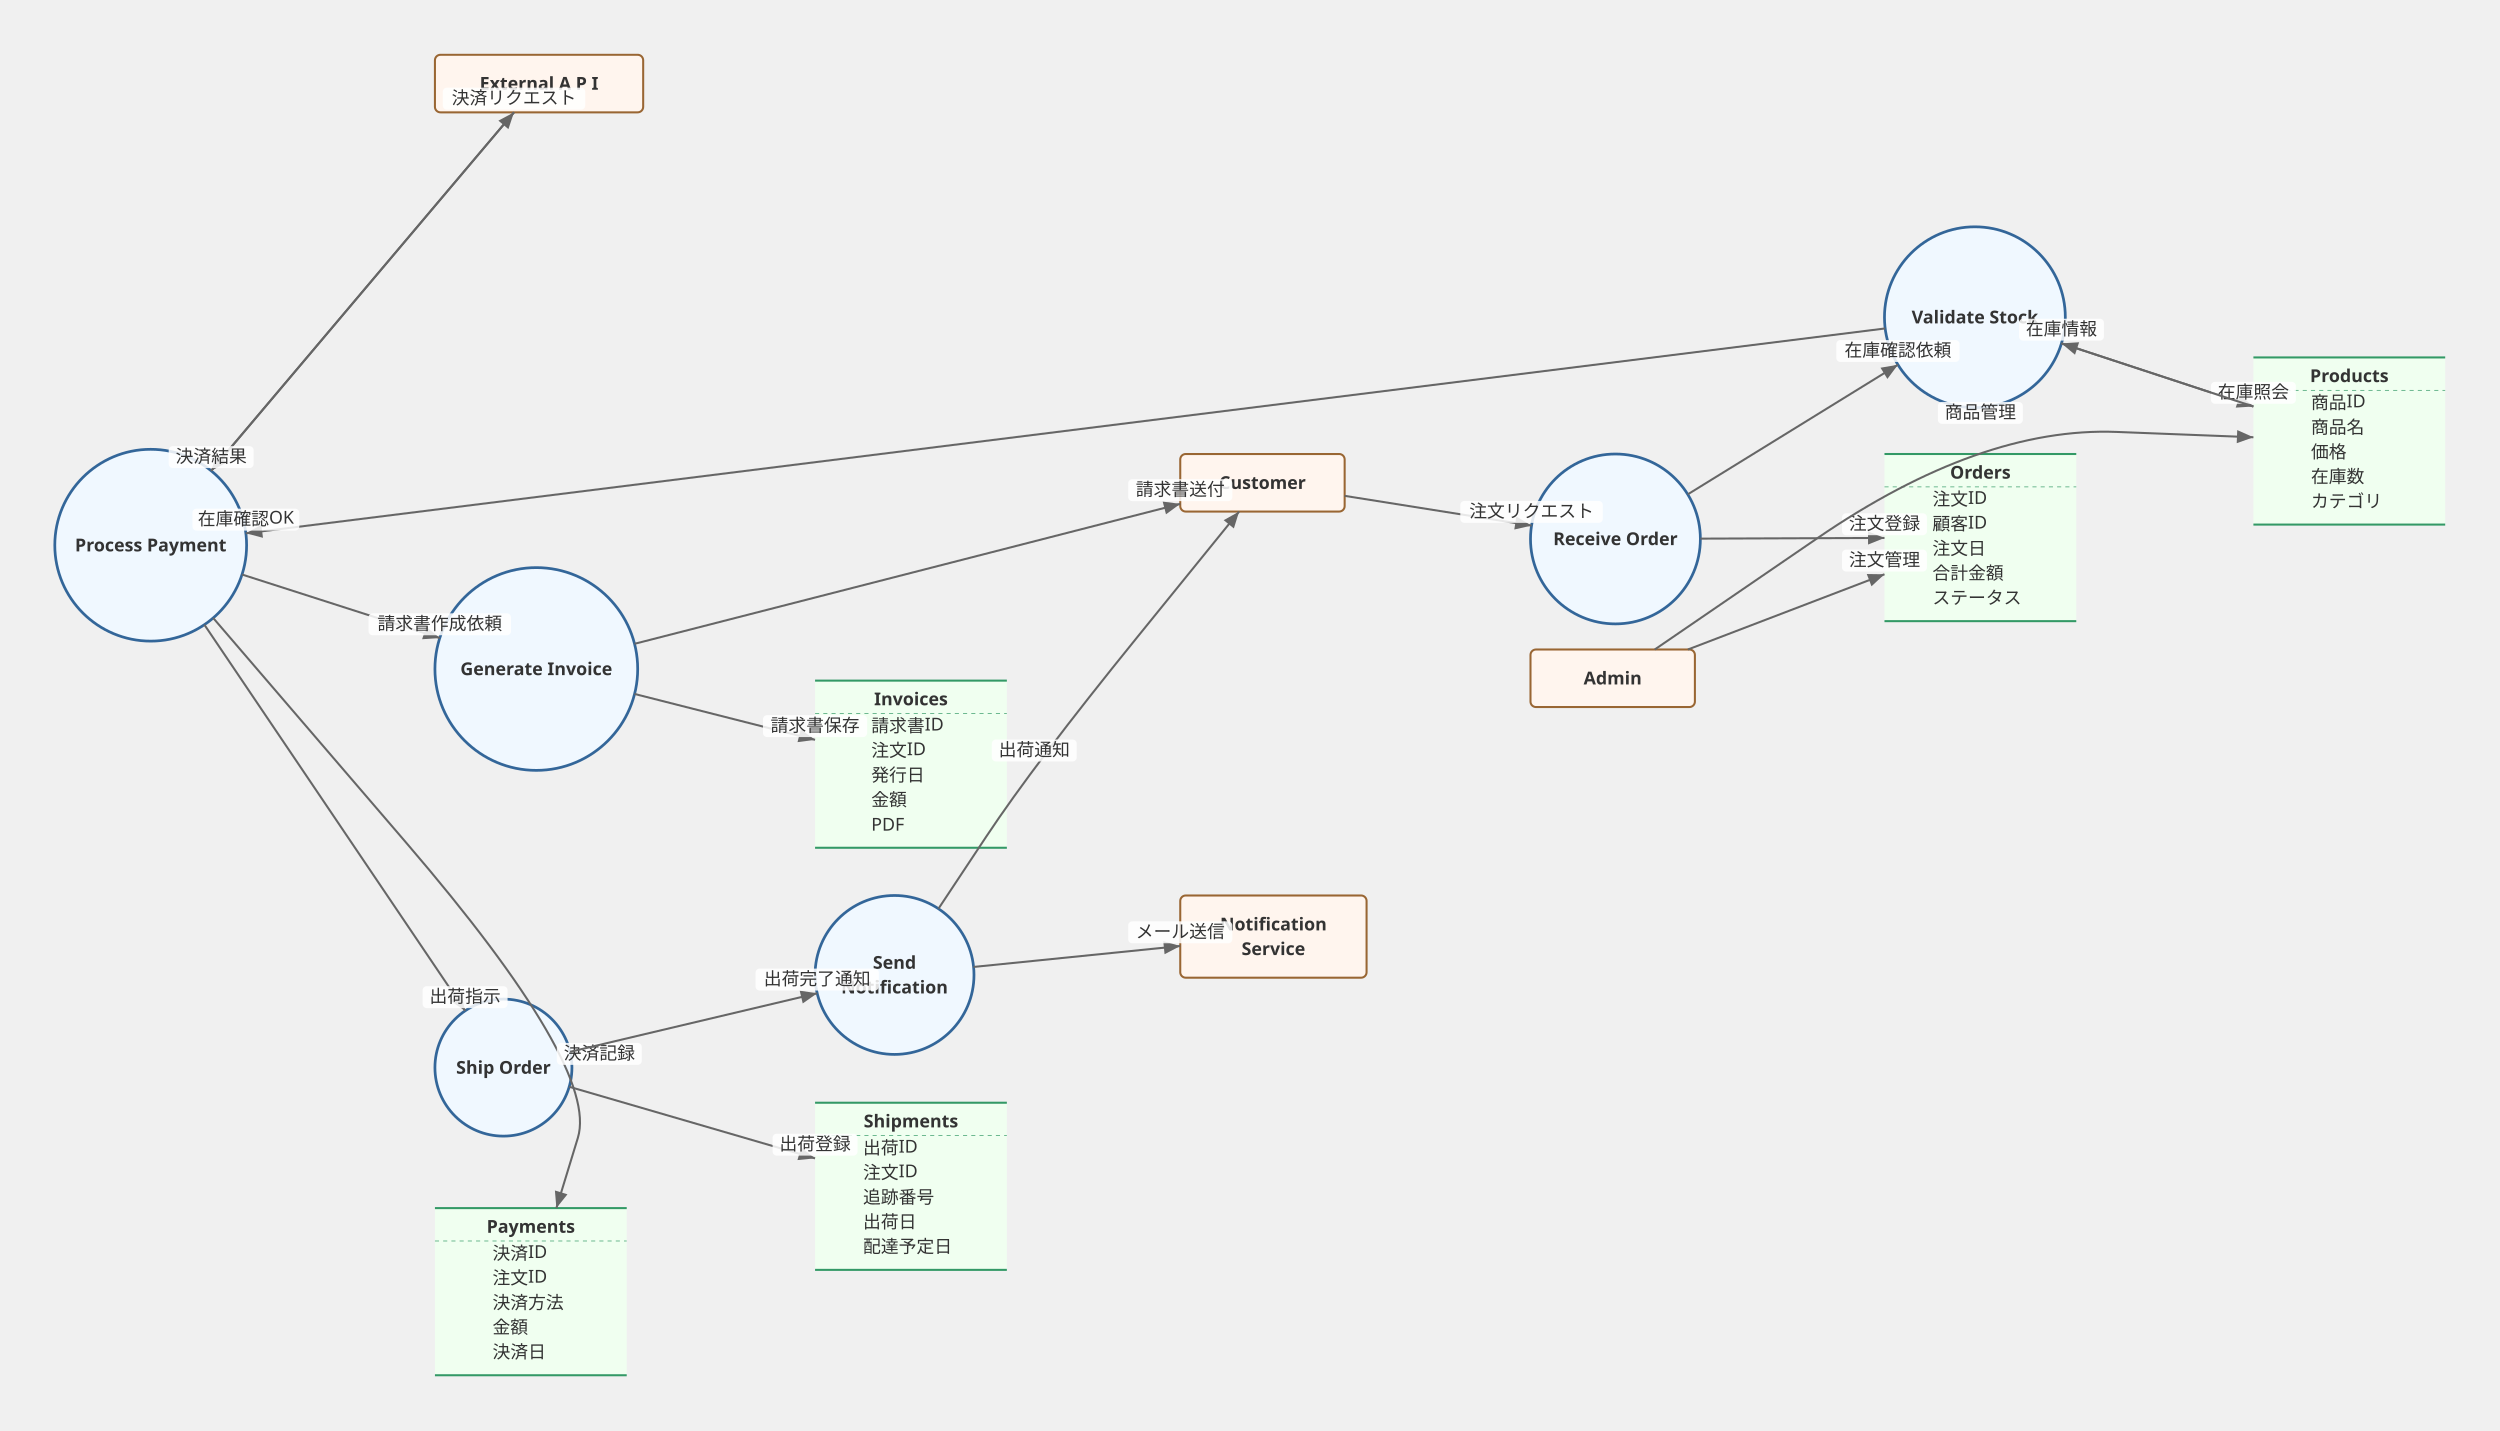
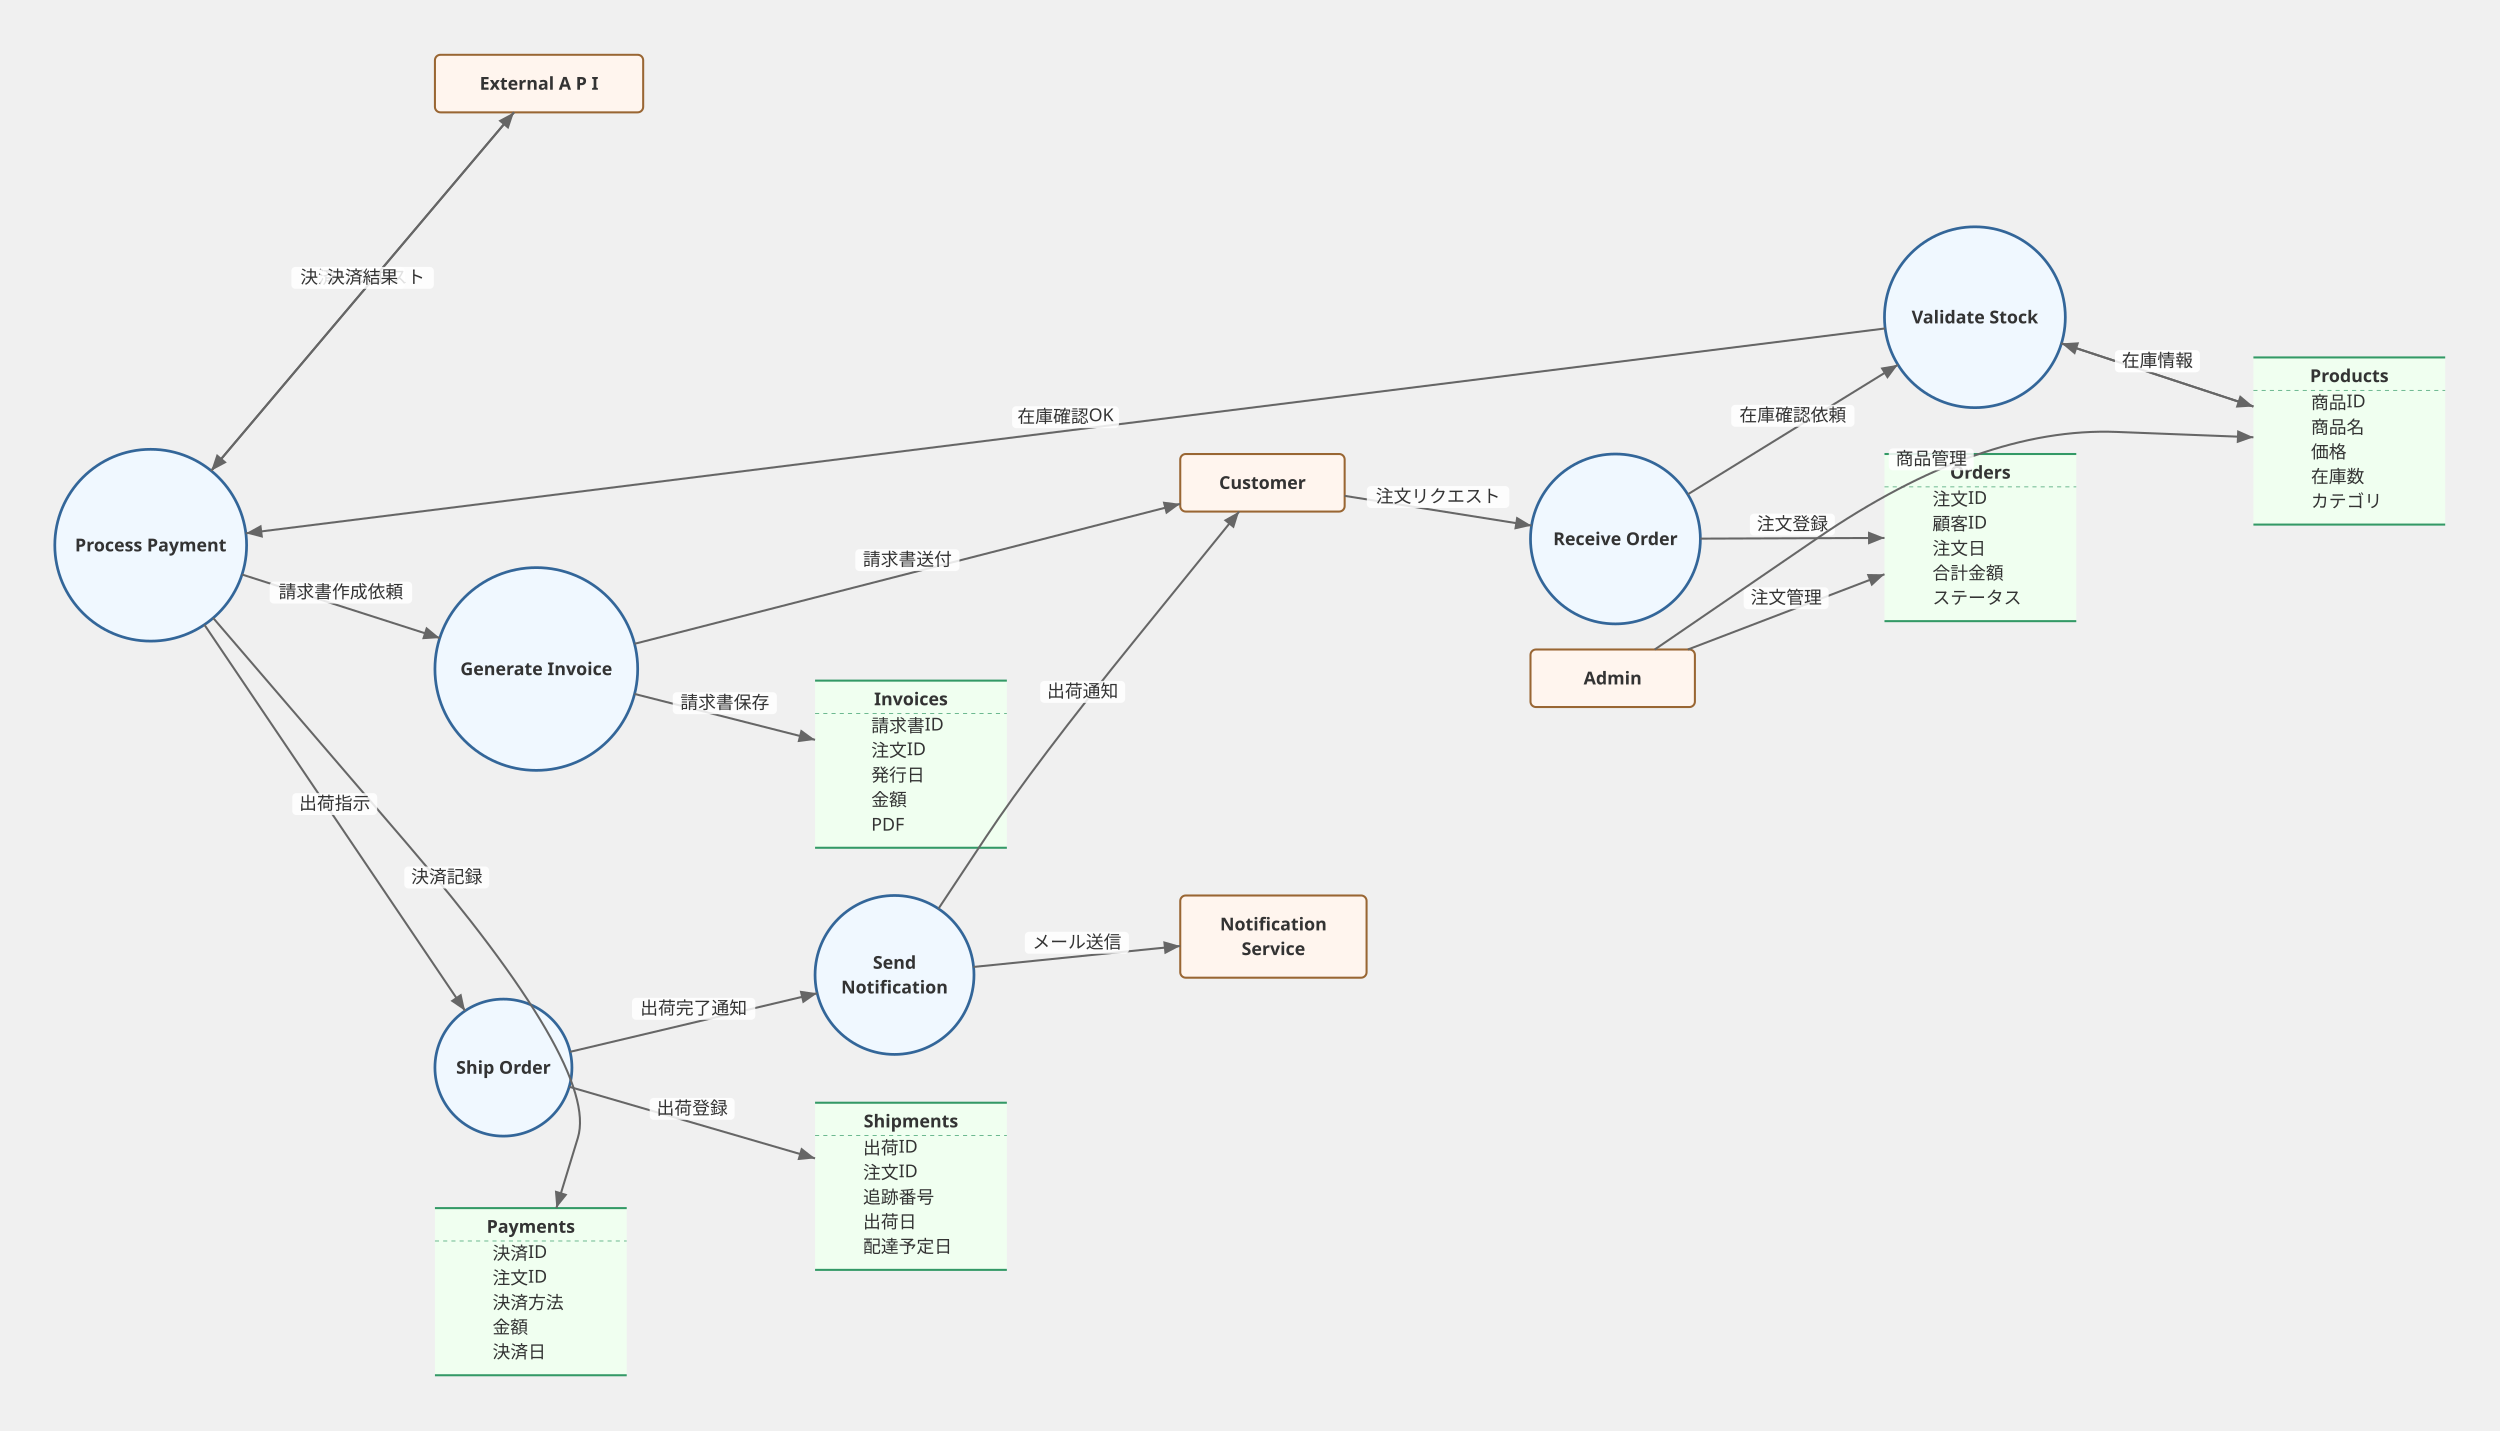
<svg xmlns="http://www.w3.org/2000/svg" width="1824.814" height="1043.831" viewBox="0 0 1824.814 1043.831">
  <style>text { font-family: sans-serif; font-size: 13px; fill: #333; }</style>
  <defs>
    <marker id="arrow" viewBox="0 0 10 10" refX="10" refY="5" markerWidth="8" markerHeight="8" orient="auto">
      <polygon points="0,1 10,5 0,9" fill="#666" />
    </marker>
  </defs>
  <rect x="861.496" y="331.395" width="120" height="42" rx="4" fill="#fff5ee" stroke="#996633" stroke-width="1.5" />
  <text x="921.496" y="356.895" text-anchor="middle" font-weight="bold">Customer</text>
  <rect x="1117.148" y="474.093" width="120" height="42" rx="4" fill="#fff5ee" stroke="#996633" stroke-width="1.5" />
  <text x="1177.148" y="499.593" text-anchor="middle" font-weight="bold">Admin</text>
  <rect x="317.468" y="40" width="152" height="42" rx="4" fill="#fff5ee" stroke="#996633" stroke-width="1.5" />
  <text x="393.468" y="65.5" text-anchor="middle" font-weight="bold">External A P I</text>
  <rect x="861.496" y="653.643" width="136" height="60" rx="4" fill="#fff5ee" stroke="#996633" stroke-width="1.5" />
  <text x="929.496" y="679.143" text-anchor="middle" font-weight="bold">Notification</text>
  <text x="929.496" y="697.143" text-anchor="middle" font-weight="bold">Service</text>
  <circle cx="1179.148" cy="393.395" r="62" fill="#f0f8ff" stroke="#336699" stroke-width="2" />
  <text x="1179.148" y="397.895" text-anchor="middle" font-weight="bold">Receive Order</text>
  <circle cx="1441.527" cy="231.557" r="66" fill="#f0f8ff" stroke="#336699" stroke-width="2" />
  <text x="1441.527" y="236.057" text-anchor="middle" font-weight="bold">Validate Stock</text>
  <circle cx="110" cy="397.967" r="70" fill="#f0f8ff" stroke="#336699" stroke-width="2" />
  <text x="110" y="402.467" text-anchor="middle" font-weight="bold">Process Payment</text>
  <circle cx="367.468" cy="779.277" r="50" fill="#f0f8ff" stroke="#336699" stroke-width="2" />
  <text x="367.468" y="783.777" text-anchor="middle" font-weight="bold">Ship Order</text>
  <circle cx="391.468" cy="488.314" r="74" fill="#f0f8ff" stroke="#336699" stroke-width="2" />
  <text x="391.468" y="492.814" text-anchor="middle" font-weight="bold">Generate Invoice</text>
  <circle cx="652.936" cy="711.643" r="58" fill="#f0f8ff" stroke="#336699" stroke-width="2" />
  <text x="652.936" y="707.143" text-anchor="middle" font-weight="bold">Send</text>
  <text x="652.936" y="725.143" text-anchor="middle" font-weight="bold">Notification</text>
  <rect x="1375.527" y="331.395" width="140" height="122" fill="#f0fff0" stroke="none" />
  <line x1="1375.527" y1="331.395" x2="1515.527" y2="331.395" stroke="#339966" stroke-width="1.5" />
  <line x1="1375.527" y1="453.395" x2="1515.527" y2="453.395" stroke="#339966" stroke-width="1.5" />
  <text x="1445.527" y="349.395" text-anchor="middle" font-weight="bold">Orders</text>
  <line x1="1375.527" y1="355.395" x2="1515.527" y2="355.395" stroke="#339966" stroke-width="0.5" stroke-dasharray="3,3" />
  <text x="1410.527" y="368.895" font-size="11" fill="#555">注文ID</text>
  <text x="1410.527" y="386.895" font-size="11" fill="#555">顧客ID</text>
  <text x="1410.527" y="404.895" font-size="11" fill="#555">注文日</text>
  <text x="1410.527" y="422.895" font-size="11" fill="#555">合計金額</text>
  <text x="1410.527" y="440.895" font-size="11" fill="#555">ステータス</text>
  <rect x="1644.814" y="260.903" width="140" height="122" fill="#f0fff0" stroke="none" />
  <line x1="1644.814" y1="260.903" x2="1784.814" y2="260.903" stroke="#339966" stroke-width="1.5" />
  <line x1="1644.814" y1="382.903" x2="1784.814" y2="382.903" stroke="#339966" stroke-width="1.5" />
  <text x="1714.814" y="278.903" text-anchor="middle" font-weight="bold">Products</text>
  <line x1="1644.814" y1="284.903" x2="1784.814" y2="284.903" stroke="#339966" stroke-width="0.5" stroke-dasharray="3,3" />
  <text x="1686.814" y="298.403" font-size="11" fill="#555">商品ID</text>
  <text x="1686.814" y="316.403" font-size="11" fill="#555">商品名</text>
  <text x="1686.814" y="334.403" font-size="11" fill="#555">価格</text>
  <text x="1686.814" y="352.403" font-size="11" fill="#555">在庫数</text>
  <text x="1686.814" y="370.403" font-size="11" fill="#555">カテゴリ</text>
  <rect x="317.468" y="881.831" width="140" height="122" fill="#f0fff0" stroke="none" />
  <line x1="317.468" y1="881.831" x2="457.468" y2="881.831" stroke="#339966" stroke-width="1.5" />
  <line x1="317.468" y1="1003.831" x2="457.468" y2="1003.831" stroke="#339966" stroke-width="1.5" />
  <text x="387.468" y="899.831" text-anchor="middle" font-weight="bold">Payments</text>
  <line x1="317.468" y1="905.831" x2="457.468" y2="905.831" stroke="#339966" stroke-width="0.5" stroke-dasharray="3,3" />
  <text x="359.468" y="919.331" font-size="11" fill="#555">決済ID</text>
  <text x="359.468" y="937.331" font-size="11" fill="#555">注文ID</text>
  <text x="359.468" y="955.331" font-size="11" fill="#555">決済方法</text>
  <text x="359.468" y="973.331" font-size="11" fill="#555">金額</text>
  <text x="359.468" y="991.331" font-size="11" fill="#555">決済日</text>
  <rect x="594.936" y="804.911" width="140" height="122" fill="#f0fff0" stroke="none" />
  <line x1="594.936" y1="804.911" x2="734.936" y2="804.911" stroke="#339966" stroke-width="1.5" />
  <line x1="594.936" y1="926.911" x2="734.936" y2="926.911" stroke="#339966" stroke-width="1.5" />
  <text x="664.936" y="822.911" text-anchor="middle" font-weight="bold">Shipments</text>
  <line x1="594.936" y1="828.911" x2="734.936" y2="828.911" stroke="#339966" stroke-width="0.5" stroke-dasharray="3,3" />
  <text x="629.936" y="842.411" font-size="11" fill="#555">出荷ID</text>
  <text x="629.936" y="860.411" font-size="11" fill="#555">注文ID</text>
  <text x="629.936" y="878.411" font-size="11" fill="#555">追跡番号</text>
  <text x="629.936" y="896.411" font-size="11" fill="#555">出荷日</text>
  <text x="629.936" y="914.411" font-size="11" fill="#555">配達予定日</text>
  <rect x="594.936" y="496.804" width="140" height="122" fill="#f0fff0" stroke="none" />
  <line x1="594.936" y1="496.804" x2="734.936" y2="496.804" stroke="#339966" stroke-width="1.5" />
  <line x1="594.936" y1="618.804" x2="734.936" y2="618.804" stroke="#339966" stroke-width="1.5" />
  <text x="664.936" y="514.804" text-anchor="middle" font-weight="bold">Invoices</text>
  <line x1="594.936" y1="520.804" x2="734.936" y2="520.804" stroke="#339966" stroke-width="0.5" stroke-dasharray="3,3" />
  <text x="635.936" y="534.304" font-size="11" fill="#555">請求書ID</text>
  <text x="635.936" y="552.304" font-size="11" fill="#555">注文ID</text>
  <text x="635.936" y="570.304" font-size="11" fill="#555">発行日</text>
  <text x="635.936" y="588.304" font-size="11" fill="#555">金額</text>
  <text x="635.936" y="606.304" font-size="11" fill="#555">PDF</text>
  <path d="M981.496,361.943 L1117.918,383.651" fill="none" stroke="#666" stroke-width="1.5" marker-end="url(#arrow)" />
-   <rect x="1065.918" y="365.651" width="104" height="16" rx="3" fill="white" opacity="0.85" />
-   <text x="1117.918" y="377.651" text-anchor="middle" font-size="11" fill="#666">注文リクエスト</text>
+   <rect x="997.707" y="354.797" width="104" height="16" rx="3" fill="white" opacity="0.85" />
+   <text x="1049.707" y="366.797" text-anchor="middle" font-size="11" fill="#666">注文リクエスト</text>
  <path d="M1241.147,393.162 L1375.527,392.658" fill="none" stroke="#666" stroke-width="1.5" marker-end="url(#arrow)" />
-   <rect x="1344.527" y="374.658" width="62" height="16" rx="3" fill="white" opacity="0.85" />
-   <text x="1375.527" y="386.658" text-anchor="middle" font-size="11" fill="#666">注文登録</text>
+   <rect x="1277.337" y="374.91" width="62" height="16" rx="3" fill="white" opacity="0.85" />
+   <text x="1308.337" y="386.91" text-anchor="middle" font-size="11" fill="#666">注文登録</text>
  <path d="M1231.917,360.846 L1385.353,266.205" fill="none" stroke="#666" stroke-width="1.5" marker-end="url(#arrow)" />
-   <rect x="1340.353" y="248.205" width="90" height="16" rx="3" fill="white" opacity="0.85" />
-   <text x="1385.353" y="260.205" text-anchor="middle" font-size="11" fill="#666">在庫確認依頼</text>
+   <rect x="1263.635" y="295.526" width="90" height="16" rx="3" fill="white" opacity="0.85" />
+   <text x="1308.635" y="307.526" text-anchor="middle" font-size="11" fill="#666">在庫確認依頼</text>
  <path d="M1504.71,250.634 L1644.814,296.721" fill="none" stroke="#666" stroke-width="1.5" marker-end="url(#arrow)" />
-   <rect x="1613.814" y="278.721" width="62" height="16" rx="3" fill="white" opacity="0.85" />
-   <text x="1644.814" y="290.721" text-anchor="middle" font-size="11" fill="#666">在庫照会</text>
+   <rect x="1543.762" y="255.677" width="62" height="16" rx="3" fill="white" opacity="0.85" />
+   <text x="1574.762" y="267.677" text-anchor="middle" font-size="11" fill="#666">在庫照会</text>
  <path d="M1644.814,296.721 L1504.71,250.634" fill="none" stroke="#666" stroke-width="1.5" marker-end="url(#arrow)" />
-   <rect x="1473.71" y="232.634" width="62" height="16" rx="3" fill="white" opacity="0.85" />
-   <text x="1504.71" y="244.634" text-anchor="middle" font-size="11" fill="#666">在庫情報</text>
+   <rect x="1543.762" y="255.677" width="62" height="16" rx="3" fill="white" opacity="0.85" />
+   <text x="1574.762" y="267.677" text-anchor="middle" font-size="11" fill="#666">在庫情報</text>
  <path d="M1376.036,239.742 L179.46,389.286" fill="none" stroke="#666" stroke-width="1.5" marker-end="url(#arrow)" />
-   <rect x="140.46" y="371.286" width="78" height="16" rx="3" fill="white" opacity="0.85" />
-   <text x="179.46" y="383.286" text-anchor="middle" font-size="11" fill="#666">在庫確認OK</text>
+   <rect x="738.748" y="296.514" width="78" height="16" rx="3" fill="white" opacity="0.85" />
+   <text x="777.748" y="308.514" text-anchor="middle" font-size="11" fill="#666">在庫確認OK</text>
  <path d="M154.143,343.64 L375.182,82" fill="none" stroke="#666" stroke-width="1.5" marker-end="url(#arrow)" />
-   <rect x="323.182" y="64" width="104" height="16" rx="3" fill="white" opacity="0.85" />
-   <text x="375.182" y="76" text-anchor="middle" font-size="11" fill="#666">決済リクエスト</text>
+   <rect x="212.663" y="194.82" width="104" height="16" rx="3" fill="white" opacity="0.85" />
+   <text x="264.663" y="206.82" text-anchor="middle" font-size="11" fill="#666">決済リクエスト</text>
  <path d="M375.182,82 L154.143,343.64" fill="none" stroke="#666" stroke-width="1.5" marker-end="url(#arrow)" />
-   <rect x="123.143" y="325.64" width="62" height="16" rx="3" fill="white" opacity="0.85" />
-   <text x="154.143" y="337.64" text-anchor="middle" font-size="11" fill="#666">決済結果</text>
+   <rect x="233.663" y="194.82" width="62" height="16" rx="3" fill="white" opacity="0.85" />
+   <text x="264.663" y="206.82" text-anchor="middle" font-size="11" fill="#666">決済結果</text>
  <path d="M155.606,451.071 L296.537,615.174 Q437.468,779.277 421.792,830.554 L406.116,881.831" fill="none" stroke="#666" stroke-width="1.5" marker-end="url(#arrow)" />
-   <rect x="406.468" y="761.277" width="62" height="16" rx="3" fill="white" opacity="0.85" />
-   <text x="437.468" y="773.277" text-anchor="middle" font-size="11" fill="#666">決済記録</text>
+   <rect x="295.088" y="632.494" width="62" height="16" rx="3" fill="white" opacity="0.85" />
+   <text x="326.088" y="644.494" text-anchor="middle" font-size="11" fill="#666">決済記録</text>
  <path d="M149.172,455.98 L339.488,737.839" fill="none" stroke="#666" stroke-width="1.5" marker-end="url(#arrow)" />
-   <rect x="308.488" y="719.839" width="62" height="16" rx="3" fill="white" opacity="0.85" />
-   <text x="339.488" y="731.839" text-anchor="middle" font-size="11" fill="#666">出荷指示</text>
+   <rect x="213.33" y="578.91" width="62" height="16" rx="3" fill="white" opacity="0.85" />
+   <text x="244.33" y="590.91" text-anchor="middle" font-size="11" fill="#666">出荷指示</text>
  <path d="M415.473,793.258 L594.936,845.525" fill="none" stroke="#666" stroke-width="1.5" marker-end="url(#arrow)" />
-   <rect x="563.936" y="827.525" width="62" height="16" rx="3" fill="white" opacity="0.85" />
-   <text x="594.936" y="839.525" text-anchor="middle" font-size="11" fill="#666">出荷登録</text>
+   <rect x="474.204" y="801.391" width="62" height="16" rx="3" fill="white" opacity="0.85" />
+   <text x="505.204" y="813.391" text-anchor="middle" font-size="11" fill="#666">出荷登録</text>
  <path d="M416.121,767.75 L596.498,725.015" fill="none" stroke="#666" stroke-width="1.5" marker-end="url(#arrow)" />
-   <rect x="551.498" y="707.015" width="90" height="16" rx="3" fill="white" opacity="0.85" />
-   <text x="596.498" y="719.015" text-anchor="middle" font-size="11" fill="#666">出荷完了通知</text>
+   <rect x="461.309" y="728.382" width="90" height="16" rx="3" fill="white" opacity="0.85" />
+   <text x="506.309" y="740.382" text-anchor="middle" font-size="11" fill="#666">出荷完了通知</text>
  <path d="M710.641,705.801 L861.496,690.528" fill="none" stroke="#666" stroke-width="1.5" marker-end="url(#arrow)" />
-   <rect x="823.496" y="672.528" width="76" height="16" rx="3" fill="white" opacity="0.85" />
-   <text x="861.496" y="684.528" text-anchor="middle" font-size="11" fill="#666">メール送信</text>
+   <rect x="748.068" y="680.164" width="76" height="16" rx="3" fill="white" opacity="0.85" />
+   <text x="786.068" y="692.164" text-anchor="middle" font-size="11" fill="#666">メール送信</text>
  <path d="M684.986,663.303 L719.961,610.554 Q754.936,557.804 829.702,465.599 L904.467,373.395" fill="none" stroke="#666" stroke-width="1.5" marker-end="url(#arrow)" />
-   <rect x="723.936" y="539.804" width="62" height="16" rx="3" fill="white" opacity="0.85" />
-   <text x="754.936" y="551.804" text-anchor="middle" font-size="11" fill="#666">出荷通知</text>
+   <rect x="759.265" y="497.018" width="62" height="16" rx="3" fill="white" opacity="0.85" />
+   <text x="790.265" y="509.018" text-anchor="middle" font-size="11" fill="#666">出荷通知</text>
  <path d="M176.651,419.36 L321.009,465.697" fill="none" stroke="#666" stroke-width="1.5" marker-end="url(#arrow)" />
-   <rect x="269.009" y="447.697" width="104" height="16" rx="3" fill="white" opacity="0.85" />
-   <text x="321.009" y="459.697" text-anchor="middle" font-size="11" fill="#666">請求書作成依頼</text>
+   <rect x="196.83" y="424.529" width="104" height="16" rx="3" fill="white" opacity="0.85" />
+   <text x="248.83" y="436.529" text-anchor="middle" font-size="11" fill="#666">請求書作成依頼</text>
  <path d="M463.189,506.539 L594.936,540.017" fill="none" stroke="#666" stroke-width="1.5" marker-end="url(#arrow)" />
-   <rect x="556.936" y="522.017" width="76" height="16" rx="3" fill="white" opacity="0.85" />
-   <text x="594.936" y="534.017" text-anchor="middle" font-size="11" fill="#666">請求書保存</text>
+   <rect x="491.062" y="505.278" width="76" height="16" rx="3" fill="white" opacity="0.85" />
+   <text x="529.062" y="517.278" text-anchor="middle" font-size="11" fill="#666">請求書保存</text>
  <path d="M463.148,469.932 L861.496,367.781" fill="none" stroke="#666" stroke-width="1.5" marker-end="url(#arrow)" />
-   <rect x="823.496" y="349.781" width="76" height="16" rx="3" fill="white" opacity="0.85" />
-   <text x="861.496" y="361.781" text-anchor="middle" font-size="11" fill="#666">請求書送付</text>
+   <rect x="624.322" y="400.857" width="76" height="16" rx="3" fill="white" opacity="0.85" />
+   <text x="662.322" y="412.857" text-anchor="middle" font-size="11" fill="#666">請求書送付</text>
  <path d="M1232.027,474.093 L1375.527,419.181" fill="none" stroke="#666" stroke-width="1.5" marker-end="url(#arrow)" />
-   <rect x="1344.527" y="401.181" width="62" height="16" rx="3" fill="white" opacity="0.85" />
-   <text x="1375.527" y="413.181" text-anchor="middle" font-size="11" fill="#666">注文管理</text>
+   <rect x="1272.777" y="428.637" width="62" height="16" rx="3" fill="white" opacity="0.85" />
+   <text x="1303.777" y="440.637" text-anchor="middle" font-size="11" fill="#666">注文管理</text>
  <path d="M1207.828,474.093 L1326.678,392.744 Q1445.527,311.395 1545.17,315.283 L1644.814,319.171" fill="none" stroke="#666" stroke-width="1.5" marker-end="url(#arrow)" />
-   <rect x="1414.527" y="293.395" width="62" height="16" rx="3" fill="white" opacity="0.85" />
-   <text x="1445.527" y="305.395" text-anchor="middle" font-size="11" fill="#666">商品管理</text>
+   <rect x="1378.682" y="327.297" width="62" height="16" rx="3" fill="white" opacity="0.85" />
+   <text x="1409.682" y="339.297" text-anchor="middle" font-size="11" fill="#666">商品管理</text>
</svg>
